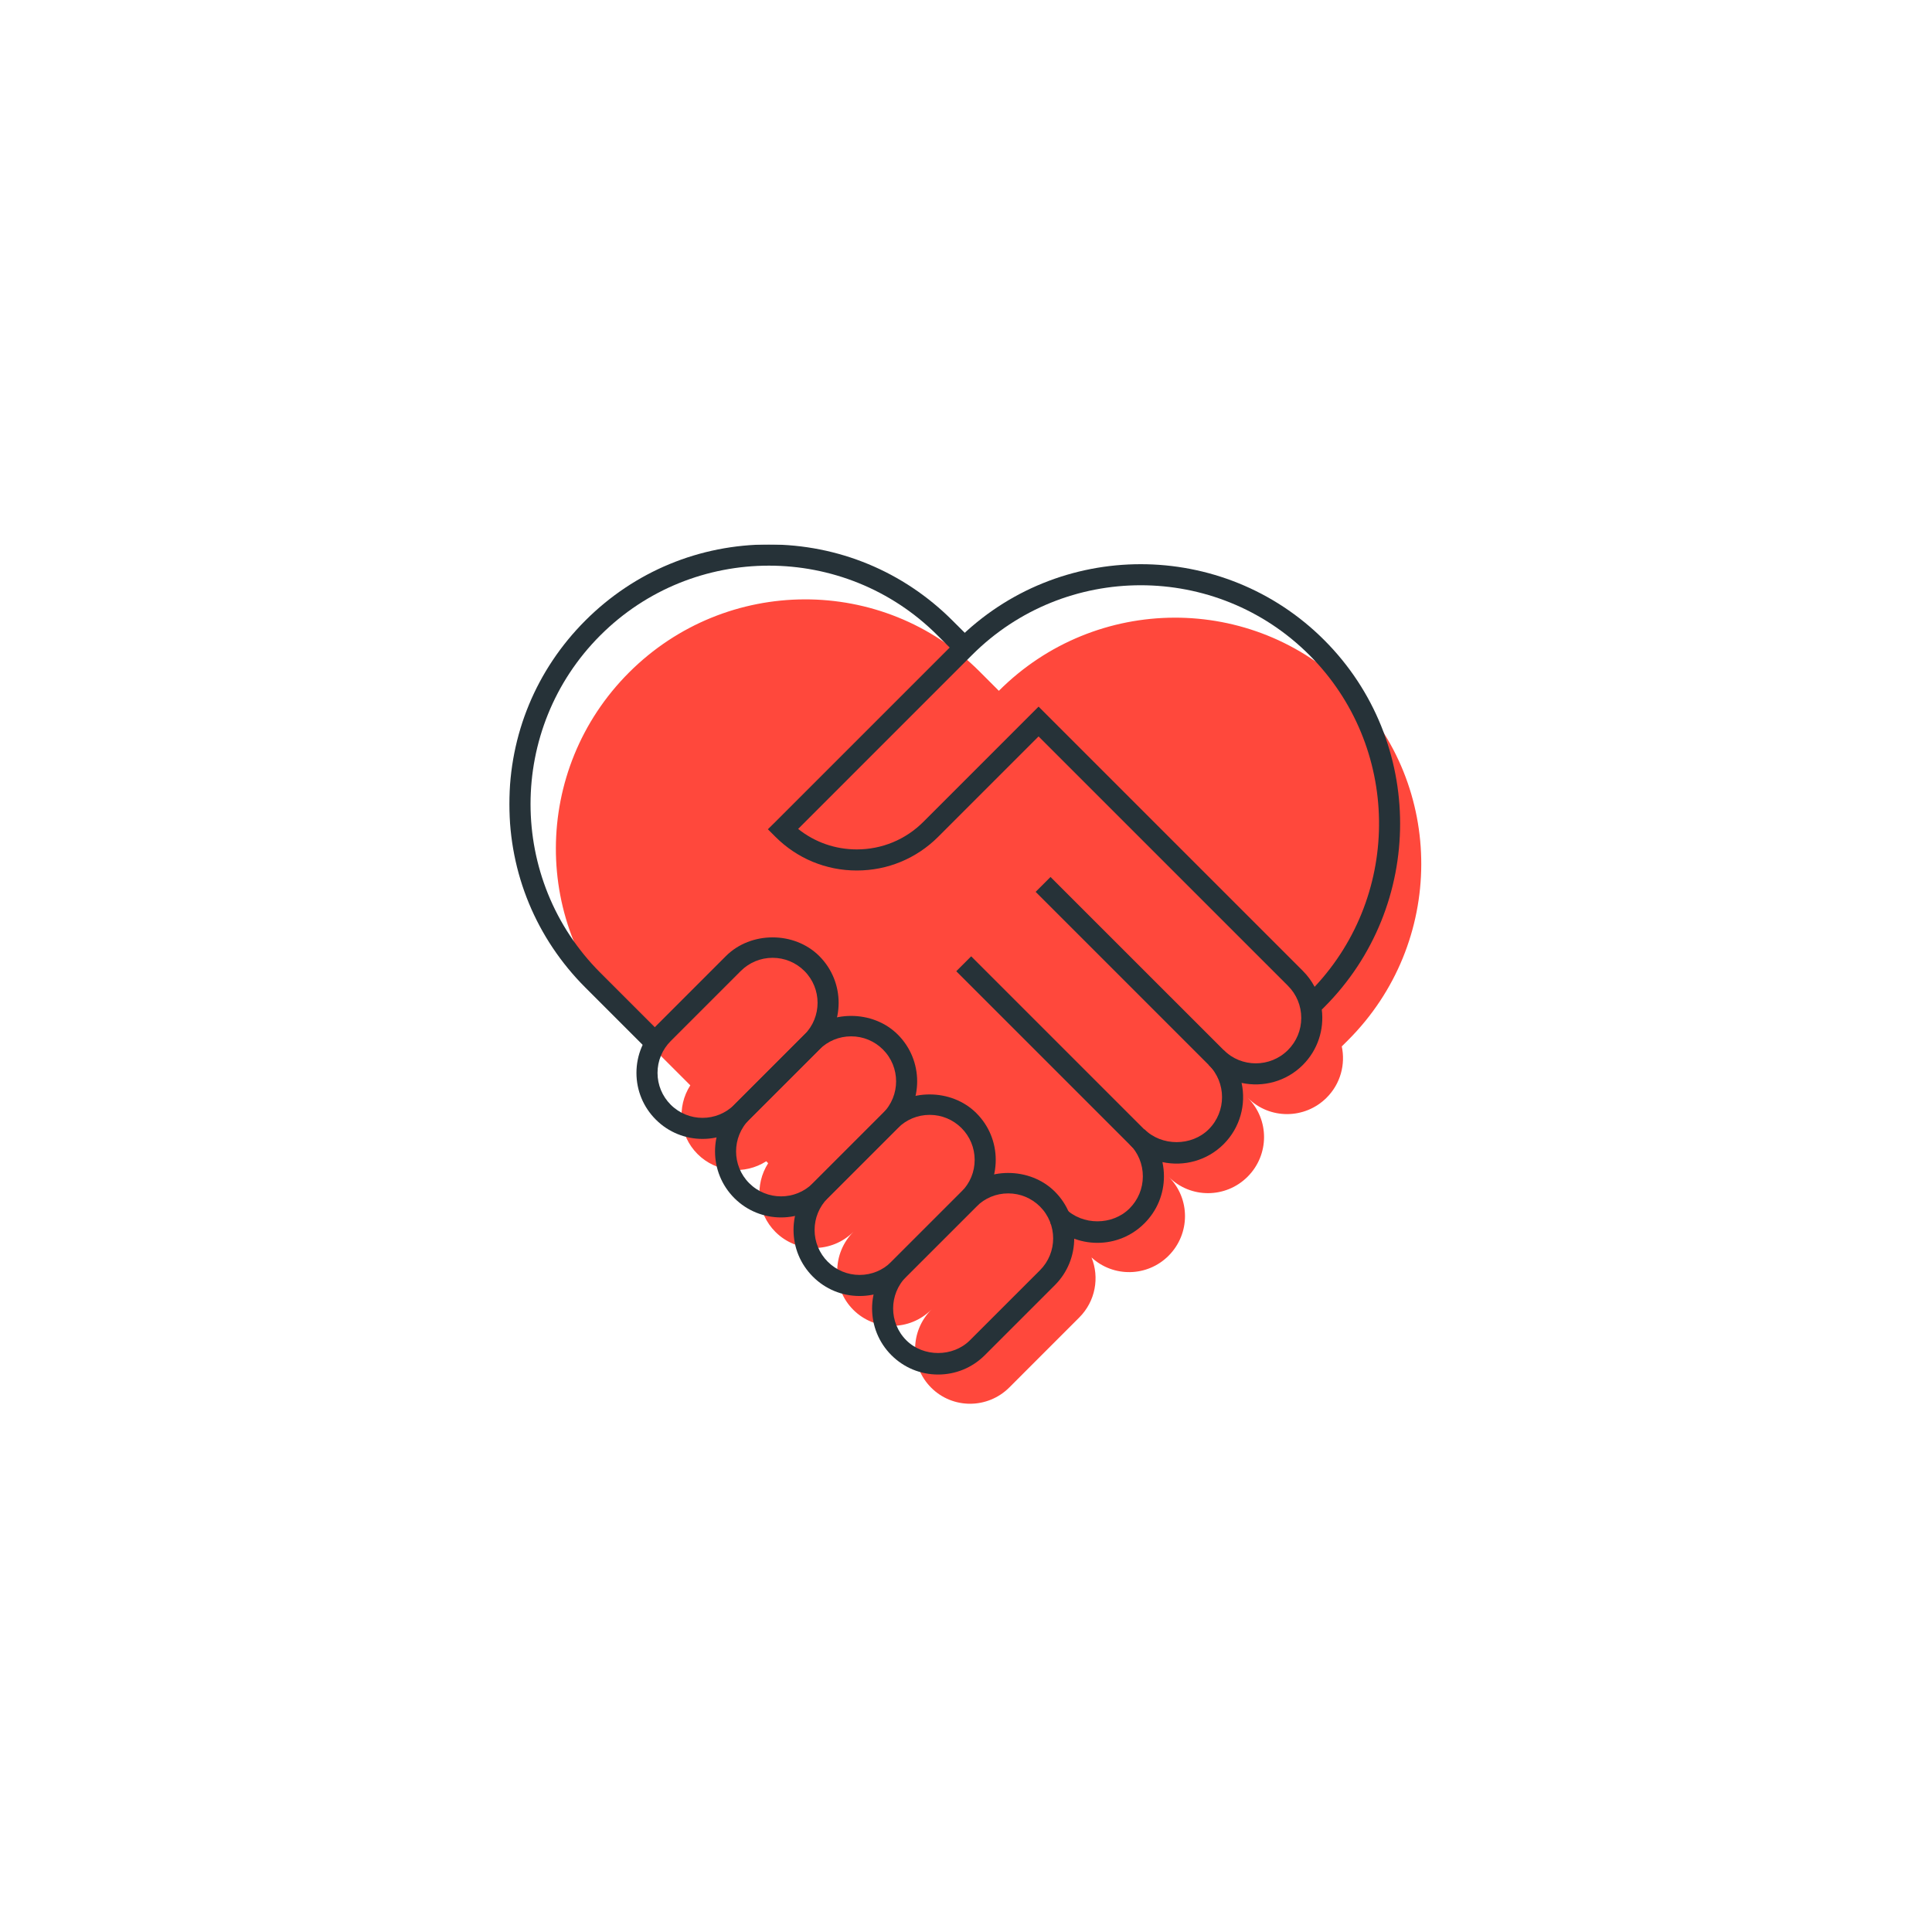
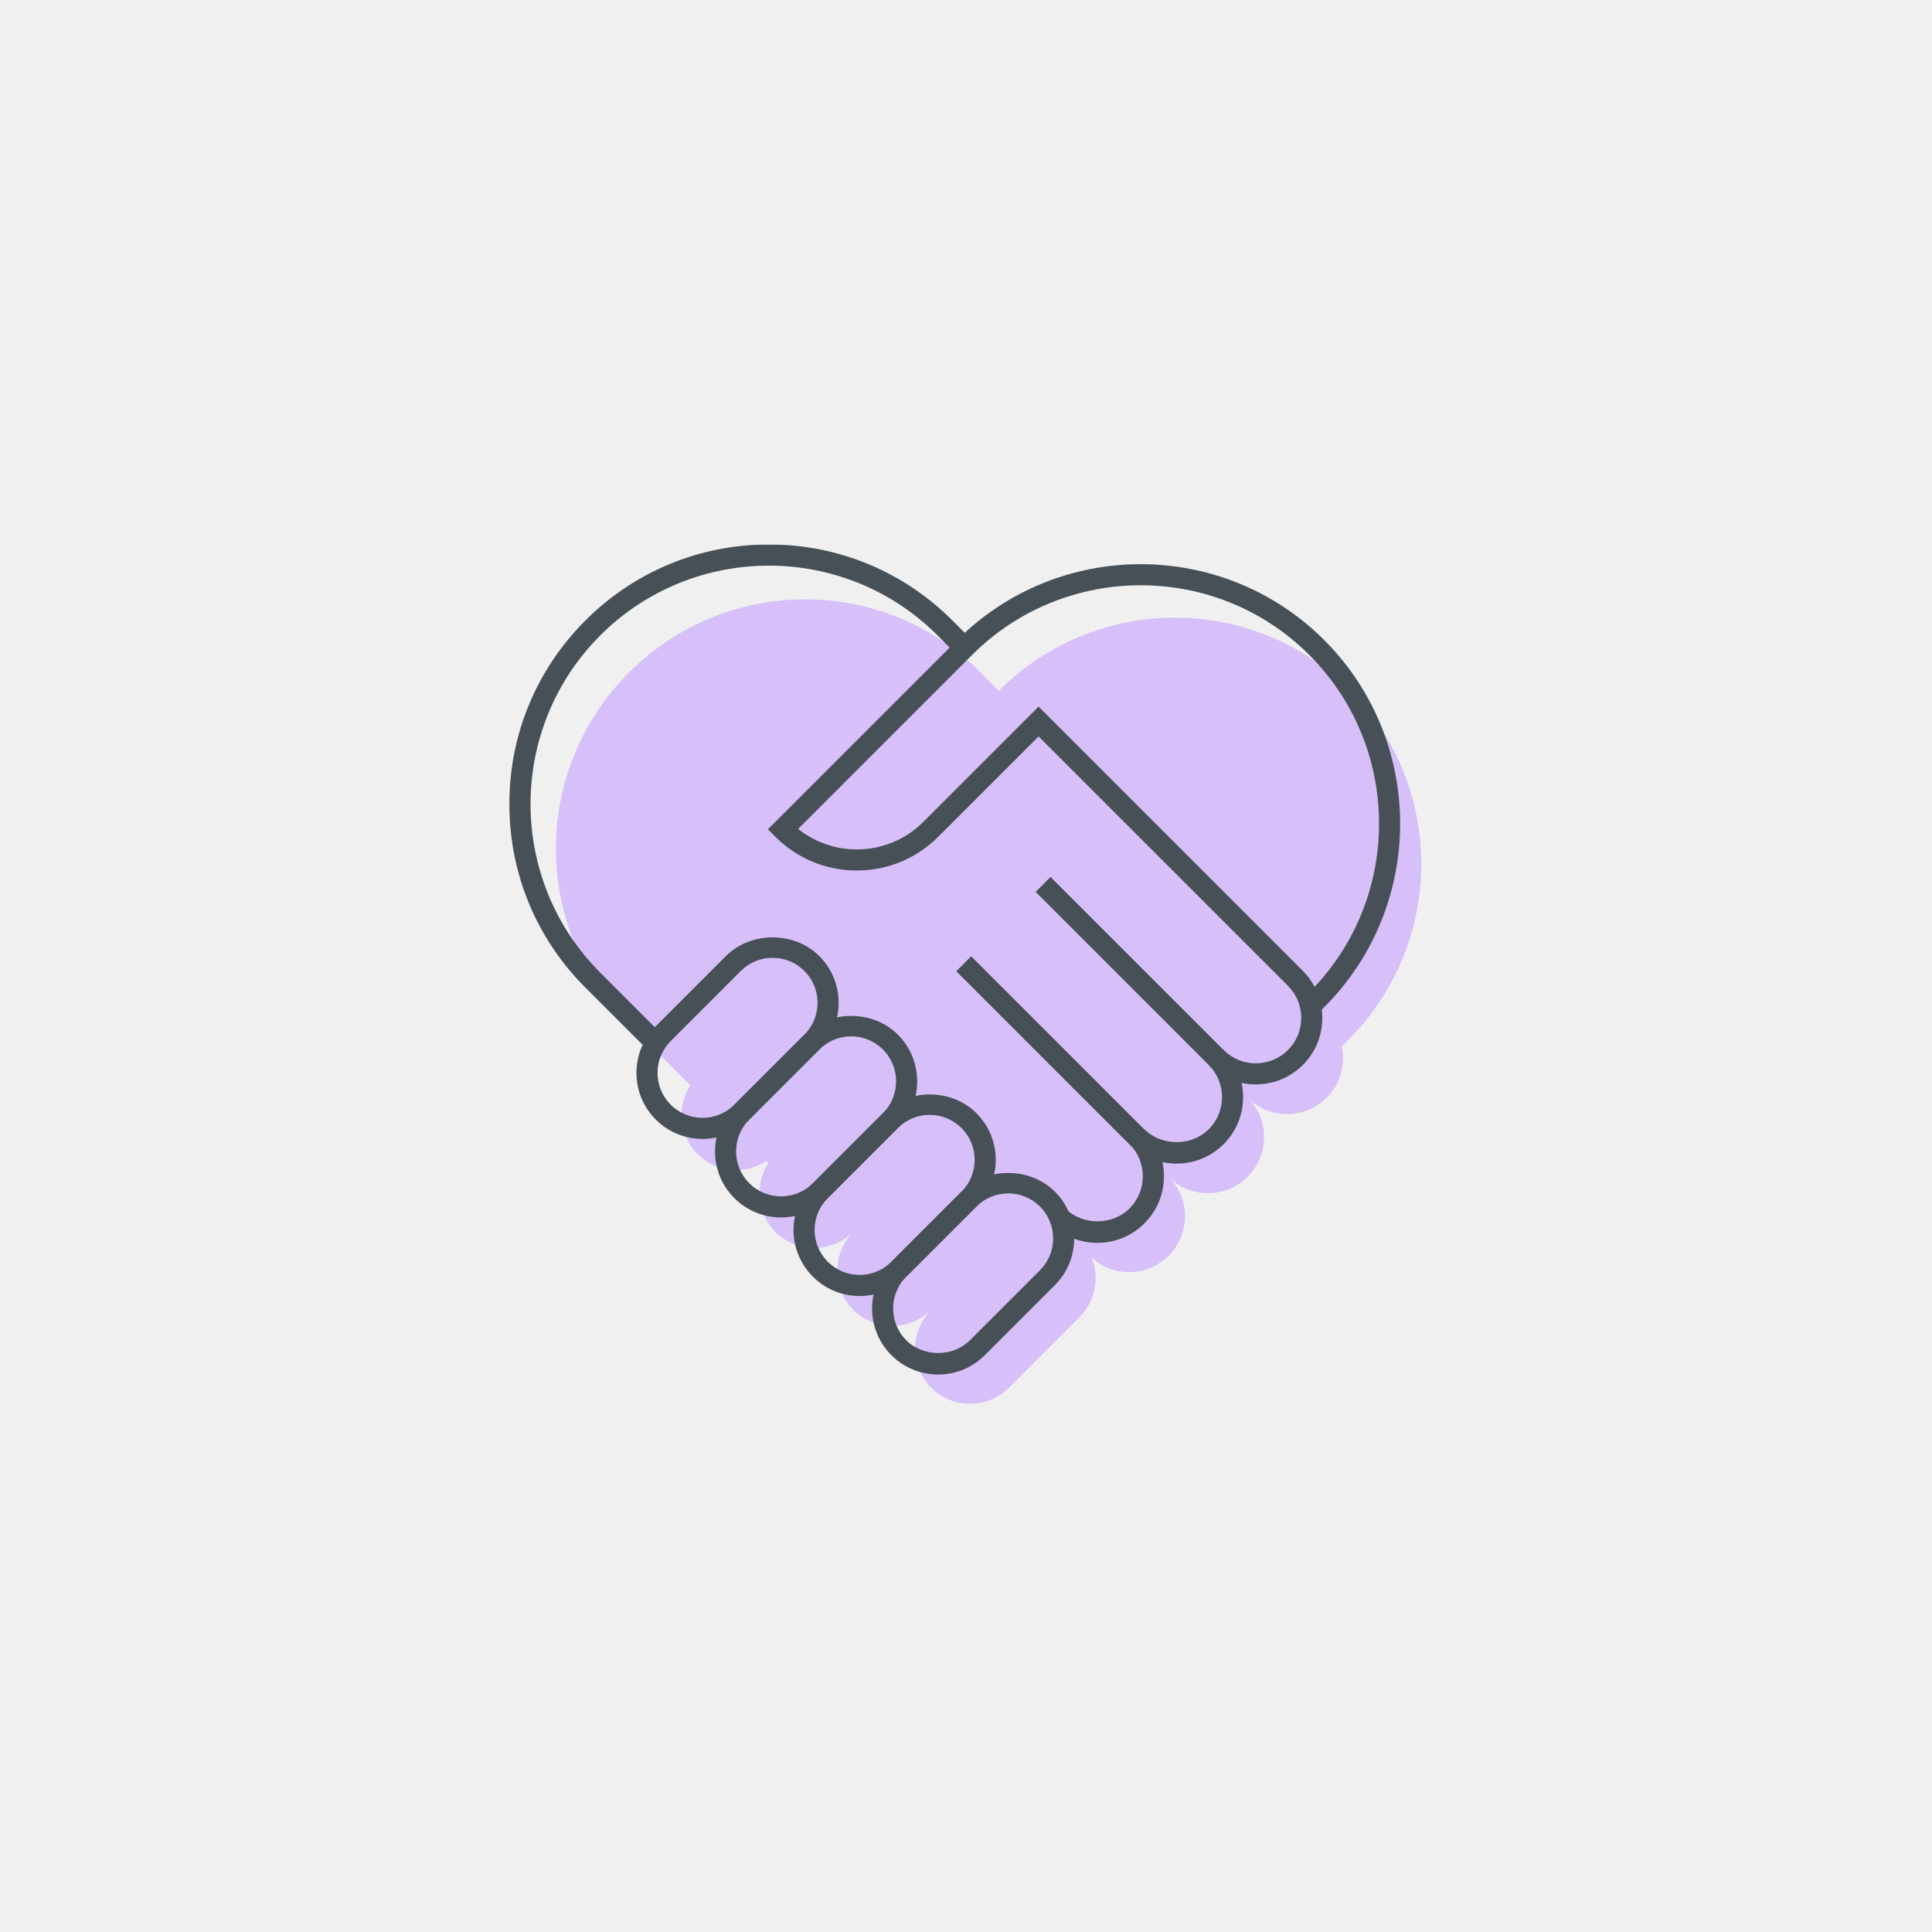
<svg xmlns="http://www.w3.org/2000/svg" width="110" height="110" viewBox="0 0 110 110" fill="none">
  <g id="i-des">
-     <rect width="110" height="110" fill="white" />
    <g id="Group 11">
-       <path id="Fill 1" fill-rule="evenodd" clip-rule="evenodd" d="M48.583 74.575C49.808 75.799 51.8 75.793 53.032 74.56C51.8 75.793 51.793 77.784 53.018 79.009C54.242 80.234 56.234 80.227 57.467 78.995L61.449 75.012C62.375 74.086 62.608 72.73 62.146 71.594C63.388 72.737 65.321 72.709 66.533 71.498C67.775 70.255 67.782 68.246 66.548 67.012C67.782 68.246 69.791 68.24 71.033 66.997C72.276 65.754 72.283 63.745 71.048 62.511C72.283 63.745 74.292 63.739 75.534 62.496C76.331 61.699 76.613 60.589 76.393 59.568L76.399 59.575L76.757 59.218C82.284 53.691 82.312 44.758 76.821 39.267C71.33 33.776 62.397 33.804 56.871 39.332L56.869 39.333L56.87 39.331L55.765 38.225C50.272 32.734 41.341 32.763 35.813 38.29C30.286 43.817 30.258 52.749 35.749 58.241L36.855 59.347L39.301 61.792L39.303 61.794C38.521 63.013 38.655 64.646 39.715 65.706C40.774 66.766 42.407 66.9 43.627 66.118L43.736 66.228C42.956 67.448 43.09 69.081 44.149 70.14C45.374 71.365 47.365 71.359 48.598 70.126C47.365 71.359 47.359 73.35 48.583 74.575" fill="#FF483C" />
-       <path id="Fill 4" fill-rule="evenodd" clip-rule="evenodd" d="M69.105 60.919L58.965 50.779L59.812 49.931L69.953 60.07L69.105 60.919Z" fill="#263238" />
-       <path id="Fill 6" fill-rule="evenodd" clip-rule="evenodd" d="M64.507 65.358L54.446 55.298L55.294 54.449L65.355 64.509L64.507 65.358Z" fill="#263238" />
+       <path id="Fill 1" fill-rule="evenodd" clip-rule="evenodd" d="M48.583 74.575C49.808 75.799 51.8 75.793 53.032 74.56C51.8 75.793 51.793 77.784 53.018 79.009C54.242 80.234 56.234 80.227 57.467 78.995L61.449 75.012C62.375 74.086 62.608 72.73 62.146 71.594C63.388 72.737 65.321 72.709 66.533 71.498C67.775 70.255 67.782 68.246 66.548 67.012C67.782 68.246 69.791 68.24 71.033 66.997C72.276 65.754 72.283 63.745 71.048 62.511C72.283 63.745 74.292 63.739 75.534 62.496C76.331 61.699 76.613 60.589 76.393 59.568L76.399 59.575L76.757 59.218C82.284 53.691 82.312 44.758 76.821 39.267C71.33 33.776 62.397 33.804 56.871 39.332L56.869 39.333L56.87 39.331L55.765 38.225C50.272 32.734 41.341 32.763 35.813 38.29C30.286 43.817 30.258 52.749 35.749 58.241L36.855 59.347L39.301 61.792L39.303 61.794C38.521 63.013 38.655 64.646 39.715 65.706C40.774 66.766 42.407 66.9 43.627 66.118L43.736 66.228C42.956 67.448 43.09 69.081 44.149 70.14C45.374 71.365 47.365 71.359 48.598 70.126C47.365 71.359 47.359 73.35 48.583 74.575Z" fill="#D7BFF9" />
+       <path id="Fill 4" fill-rule="evenodd" clip-rule="evenodd" d="M69.105 60.919L58.965 50.779L59.812 49.931L69.953 60.07L69.105 60.919Z" fill="#465056" />
+       <path id="Fill 6" fill-rule="evenodd" clip-rule="evenodd" d="M64.507 65.358L54.446 55.298L55.294 54.449L65.355 64.509L64.507 65.358Z" fill="#465056" />
      <g id="Group 10">
        <mask id="mask0" mask-type="alpha" maskUnits="userSpaceOnUse" x="29" y="31" width="27" height="29">
          <path id="Clip 9" fill-rule="evenodd" clip-rule="evenodd" d="M55.345 31H29L29 59.81H55.345V31V31Z" fill="white" />
        </mask>
        <g mask="url(#mask0)">
-           <path id="Fill 8" fill-rule="evenodd" clip-rule="evenodd" d="M36.91 59.81L33.329 56.228C30.537 53.437 29 49.726 29 45.778C29 41.831 30.537 38.12 33.329 35.329C36.12 32.537 39.831 31 43.779 31C47.726 31 51.437 32.537 54.228 35.329L55.345 36.444L54.495 37.293L53.38 36.177C48.085 30.881 39.47 30.883 34.177 36.177C28.883 41.471 28.883 50.086 34.177 55.38L37.758 58.961L36.91 59.81Z" fill="#263238" />
+           <path id="Fill 8" fill-rule="evenodd" clip-rule="evenodd" d="M36.91 59.81L33.329 56.228C30.537 53.437 29 49.726 29 45.778C29 41.831 30.537 38.12 33.329 35.329C36.12 32.537 39.831 31 43.779 31C47.726 31 51.437 32.537 54.228 35.329L55.345 36.444L54.495 37.293L53.38 36.177C48.085 30.881 39.47 30.883 34.177 36.177C28.883 41.471 28.883 50.086 34.177 55.38L37.758 58.961L36.91 59.81Z" fill="#465056" />
        </g>
      </g>
-       <path id="Fill 11" fill-rule="evenodd" clip-rule="evenodd" d="M59.132 40.232L74.178 55.277C74.452 55.552 74.676 55.858 74.849 56.185C79.838 50.869 79.738 42.484 74.548 37.293C69.251 31.997 60.637 31.999 55.344 37.293L45.443 47.195C46.388 47.952 47.554 48.362 48.782 48.362C50.214 48.362 51.56 47.805 52.571 46.794L59.132 40.232ZM62.482 70.762C61.47 70.762 60.518 70.368 59.803 69.652L60.651 68.804C61.629 69.781 63.334 69.781 64.311 68.804C64.8 68.315 65.069 67.665 65.069 66.974C65.069 66.282 64.8 65.632 64.312 65.144L65.159 64.295C66.138 65.273 67.843 65.273 68.821 64.295C69.83 63.286 69.83 61.644 68.821 60.635L69.669 59.786C70.677 60.794 72.319 60.795 73.33 59.786C73.819 59.297 74.088 58.648 74.088 57.956C74.088 57.265 73.819 56.615 73.33 56.126L59.132 41.929L53.419 47.642C52.181 48.88 50.534 49.563 48.782 49.563C47.031 49.563 45.385 48.88 44.147 47.642L43.72 47.215L44.149 46.791L54.496 36.444C60.258 30.683 69.634 30.682 75.396 36.444C81.157 42.206 81.157 51.582 75.396 57.344L75.257 57.483C75.397 58.604 75.037 59.776 74.178 60.635C73.233 61.58 71.911 61.918 70.691 61.656C70.955 62.874 70.614 64.198 69.669 65.144C68.724 66.088 67.4 66.428 66.184 66.165C66.24 66.428 66.27 66.699 66.27 66.974C66.27 67.986 65.875 68.937 65.159 69.652C64.444 70.368 63.493 70.762 62.482 70.762V70.762Z" fill="#263238" />
-       <path id="Fill 13" fill-rule="evenodd" clip-rule="evenodd" d="M57.402 67.947C56.717 67.947 56.075 68.214 55.591 68.697L51.6 72.687C50.602 73.686 50.602 75.311 51.6 76.309C52.569 77.277 54.256 77.277 55.224 76.309L59.214 72.32C60.212 71.321 60.212 69.696 59.214 68.697C58.729 68.214 58.087 67.947 57.402 67.947M53.412 78.26C52.407 78.26 51.463 77.868 50.752 77.158C49.286 75.691 49.286 73.305 50.753 71.839L54.743 67.849C56.163 66.428 58.64 66.428 60.062 67.849C61.528 69.315 61.528 71.702 60.062 73.169L56.072 77.158C55.362 77.868 54.417 78.26 53.412 78.26" fill="#263238" />
-       <path id="Fill 15" fill-rule="evenodd" clip-rule="evenodd" d="M52.931 63.476C52.246 63.476 51.604 63.743 51.12 64.226L47.13 68.216C46.647 68.7 46.38 69.343 46.38 70.027C46.38 70.711 46.647 71.354 47.13 71.838C47.615 72.322 48.257 72.589 48.942 72.589C49.626 72.589 50.269 72.323 50.753 71.839L54.743 67.849C55.227 67.365 55.494 66.722 55.493 66.038C55.493 65.353 55.226 64.71 54.743 64.226C54.258 63.743 53.616 63.476 52.931 63.476M48.942 73.789V73.789C47.937 73.789 46.993 73.397 46.282 72.687C45.572 71.976 45.18 71.032 45.18 70.027C45.18 69.022 45.572 68.078 46.283 67.368L50.272 63.378C51.692 61.957 54.169 61.957 55.591 63.378C56.301 64.088 56.693 65.033 56.693 66.038C56.693 67.042 56.302 67.987 55.592 68.698L51.601 72.687C50.891 73.398 49.947 73.789 48.942 73.789" fill="#263238" />
-       <path id="Fill 17" fill-rule="evenodd" clip-rule="evenodd" d="M48.46 59.005C47.775 59.005 47.133 59.272 46.649 59.755L42.658 63.745C41.66 64.744 41.66 66.369 42.659 67.368C43.658 68.366 45.283 68.365 46.282 67.368L50.272 63.378C51.27 62.379 51.27 60.754 50.272 59.755C49.787 59.272 49.145 59.005 48.46 59.005M44.47 69.316C43.507 69.316 42.544 68.949 41.811 68.216C40.344 66.75 40.344 64.363 41.811 62.897L45.801 58.907C47.221 57.486 49.698 57.486 51.12 58.907C52.586 60.373 52.586 62.76 51.12 64.227L47.13 68.216C46.397 68.949 45.434 69.316 44.47 69.316" fill="#263238" />
-       <path id="Fill 19" fill-rule="evenodd" clip-rule="evenodd" d="M43.988 54.534C43.303 54.534 42.661 54.801 42.177 55.284L38.187 59.274C37.704 59.758 37.437 60.401 37.437 61.085C37.437 61.769 37.704 62.413 38.187 62.897C39.187 63.896 40.81 63.896 41.81 62.897L45.8 58.907C46.799 57.909 46.799 56.283 45.8 55.284C45.316 54.801 44.673 54.534 43.988 54.534M39.999 64.845C39.036 64.845 38.072 64.479 37.34 63.745C36.629 63.035 36.237 62.09 36.237 61.085C36.237 60.08 36.629 59.136 37.34 58.426L41.329 54.436C42.749 53.015 45.228 53.015 46.648 54.436C48.115 55.903 48.115 58.289 46.649 59.756L42.658 63.745C41.925 64.479 40.962 64.845 39.999 64.845" fill="#263238" />
+       <path id="Fill 11" fill-rule="evenodd" clip-rule="evenodd" d="M59.132 40.232L74.178 55.277C74.452 55.552 74.676 55.858 74.849 56.185C79.838 50.869 79.738 42.484 74.548 37.293C69.251 31.997 60.637 31.999 55.344 37.293L45.443 47.195C46.388 47.952 47.554 48.362 48.782 48.362C50.214 48.362 51.56 47.805 52.571 46.794L59.132 40.232ZM62.482 70.762C61.47 70.762 60.518 70.368 59.803 69.652L60.651 68.804C61.629 69.781 63.334 69.781 64.311 68.804C64.8 68.315 65.069 67.665 65.069 66.974C65.069 66.282 64.8 65.632 64.312 65.144L65.159 64.295C66.138 65.273 67.843 65.273 68.821 64.295C69.83 63.286 69.83 61.644 68.821 60.635L69.669 59.786C70.677 60.794 72.319 60.795 73.33 59.786C73.819 59.297 74.088 58.648 74.088 57.956C74.088 57.265 73.819 56.615 73.33 56.126L59.132 41.929L53.419 47.642C52.181 48.88 50.534 49.563 48.782 49.563C47.031 49.563 45.385 48.88 44.147 47.642L43.72 47.215L44.149 46.791L54.496 36.444C60.258 30.683 69.634 30.682 75.396 36.444C81.157 42.206 81.157 51.582 75.396 57.344L75.257 57.483C75.397 58.604 75.037 59.776 74.178 60.635C73.233 61.58 71.911 61.918 70.691 61.656C70.955 62.874 70.614 64.198 69.669 65.144C68.724 66.088 67.4 66.428 66.184 66.165C66.24 66.428 66.27 66.699 66.27 66.974C66.27 67.986 65.875 68.937 65.159 69.652C64.444 70.368 63.493 70.762 62.482 70.762Z" fill="#465056" />
+       <path id="Fill 13" fill-rule="evenodd" clip-rule="evenodd" d="M57.402 67.947C56.717 67.947 56.075 68.214 55.591 68.697L51.6 72.687C50.602 73.686 50.602 75.311 51.6 76.309C52.569 77.277 54.256 77.277 55.224 76.309L59.214 72.32C60.212 71.321 60.212 69.696 59.214 68.697C58.729 68.214 58.087 67.947 57.402 67.947ZM53.412 78.26C52.407 78.26 51.463 77.868 50.752 77.158C49.286 75.691 49.286 73.305 50.753 71.839L54.743 67.849C56.163 66.428 58.64 66.428 60.062 67.849C61.528 69.315 61.528 71.702 60.062 73.169L56.072 77.158C55.362 77.868 54.417 78.26 53.412 78.26Z" fill="#465056" />
+       <path id="Fill 15" fill-rule="evenodd" clip-rule="evenodd" d="M52.931 63.476C52.246 63.476 51.604 63.743 51.12 64.226L47.13 68.216C46.647 68.7 46.38 69.343 46.38 70.027C46.38 70.711 46.647 71.354 47.13 71.838C47.615 72.322 48.257 72.589 48.942 72.589C49.626 72.589 50.269 72.323 50.753 71.839L54.743 67.849C55.227 67.365 55.494 66.722 55.493 66.038C55.493 65.353 55.226 64.71 54.743 64.226C54.258 63.743 53.616 63.476 52.931 63.476ZM48.942 73.789C47.937 73.789 46.993 73.397 46.282 72.687C45.572 71.976 45.18 71.032 45.18 70.027C45.18 69.022 45.572 68.078 46.283 67.368L50.272 63.378C51.692 61.957 54.169 61.957 55.591 63.378C56.301 64.088 56.693 65.033 56.693 66.038C56.693 67.042 56.302 67.987 55.592 68.698L51.601 72.687C50.891 73.398 49.947 73.789 48.942 73.789Z" fill="#465056" />
+       <path id="Fill 17" fill-rule="evenodd" clip-rule="evenodd" d="M48.46 59.005C47.775 59.005 47.133 59.272 46.649 59.755L42.658 63.745C41.66 64.744 41.66 66.369 42.659 67.368C43.658 68.366 45.283 68.365 46.282 67.368L50.272 63.378C51.27 62.379 51.27 60.754 50.272 59.755C49.787 59.272 49.145 59.005 48.46 59.005ZM44.47 69.316C43.507 69.316 42.544 68.949 41.811 68.216C40.344 66.75 40.344 64.363 41.811 62.897L45.801 58.907C47.221 57.486 49.698 57.486 51.12 58.907C52.586 60.373 52.586 62.76 51.12 64.227L47.13 68.216C46.397 68.949 45.434 69.316 44.47 69.316Z" fill="#465056" />
+       <path id="Fill 19" fill-rule="evenodd" clip-rule="evenodd" d="M43.988 54.534C43.303 54.534 42.661 54.801 42.177 55.284L38.187 59.274C37.704 59.758 37.437 60.401 37.437 61.085C37.437 61.769 37.704 62.413 38.187 62.897C39.187 63.896 40.81 63.896 41.81 62.897L45.8 58.907C46.799 57.909 46.799 56.283 45.8 55.284C45.316 54.801 44.673 54.534 43.988 54.534ZM39.999 64.845C39.036 64.845 38.072 64.479 37.34 63.745C36.629 63.035 36.237 62.09 36.237 61.085C36.237 60.08 36.629 59.136 37.34 58.426L41.329 54.436C42.749 53.015 45.228 53.015 46.648 54.436C48.115 55.903 48.115 58.289 46.649 59.756L42.658 63.745C41.925 64.479 40.962 64.845 39.999 64.845Z" fill="#465056" />
    </g>
  </g>
</svg>
